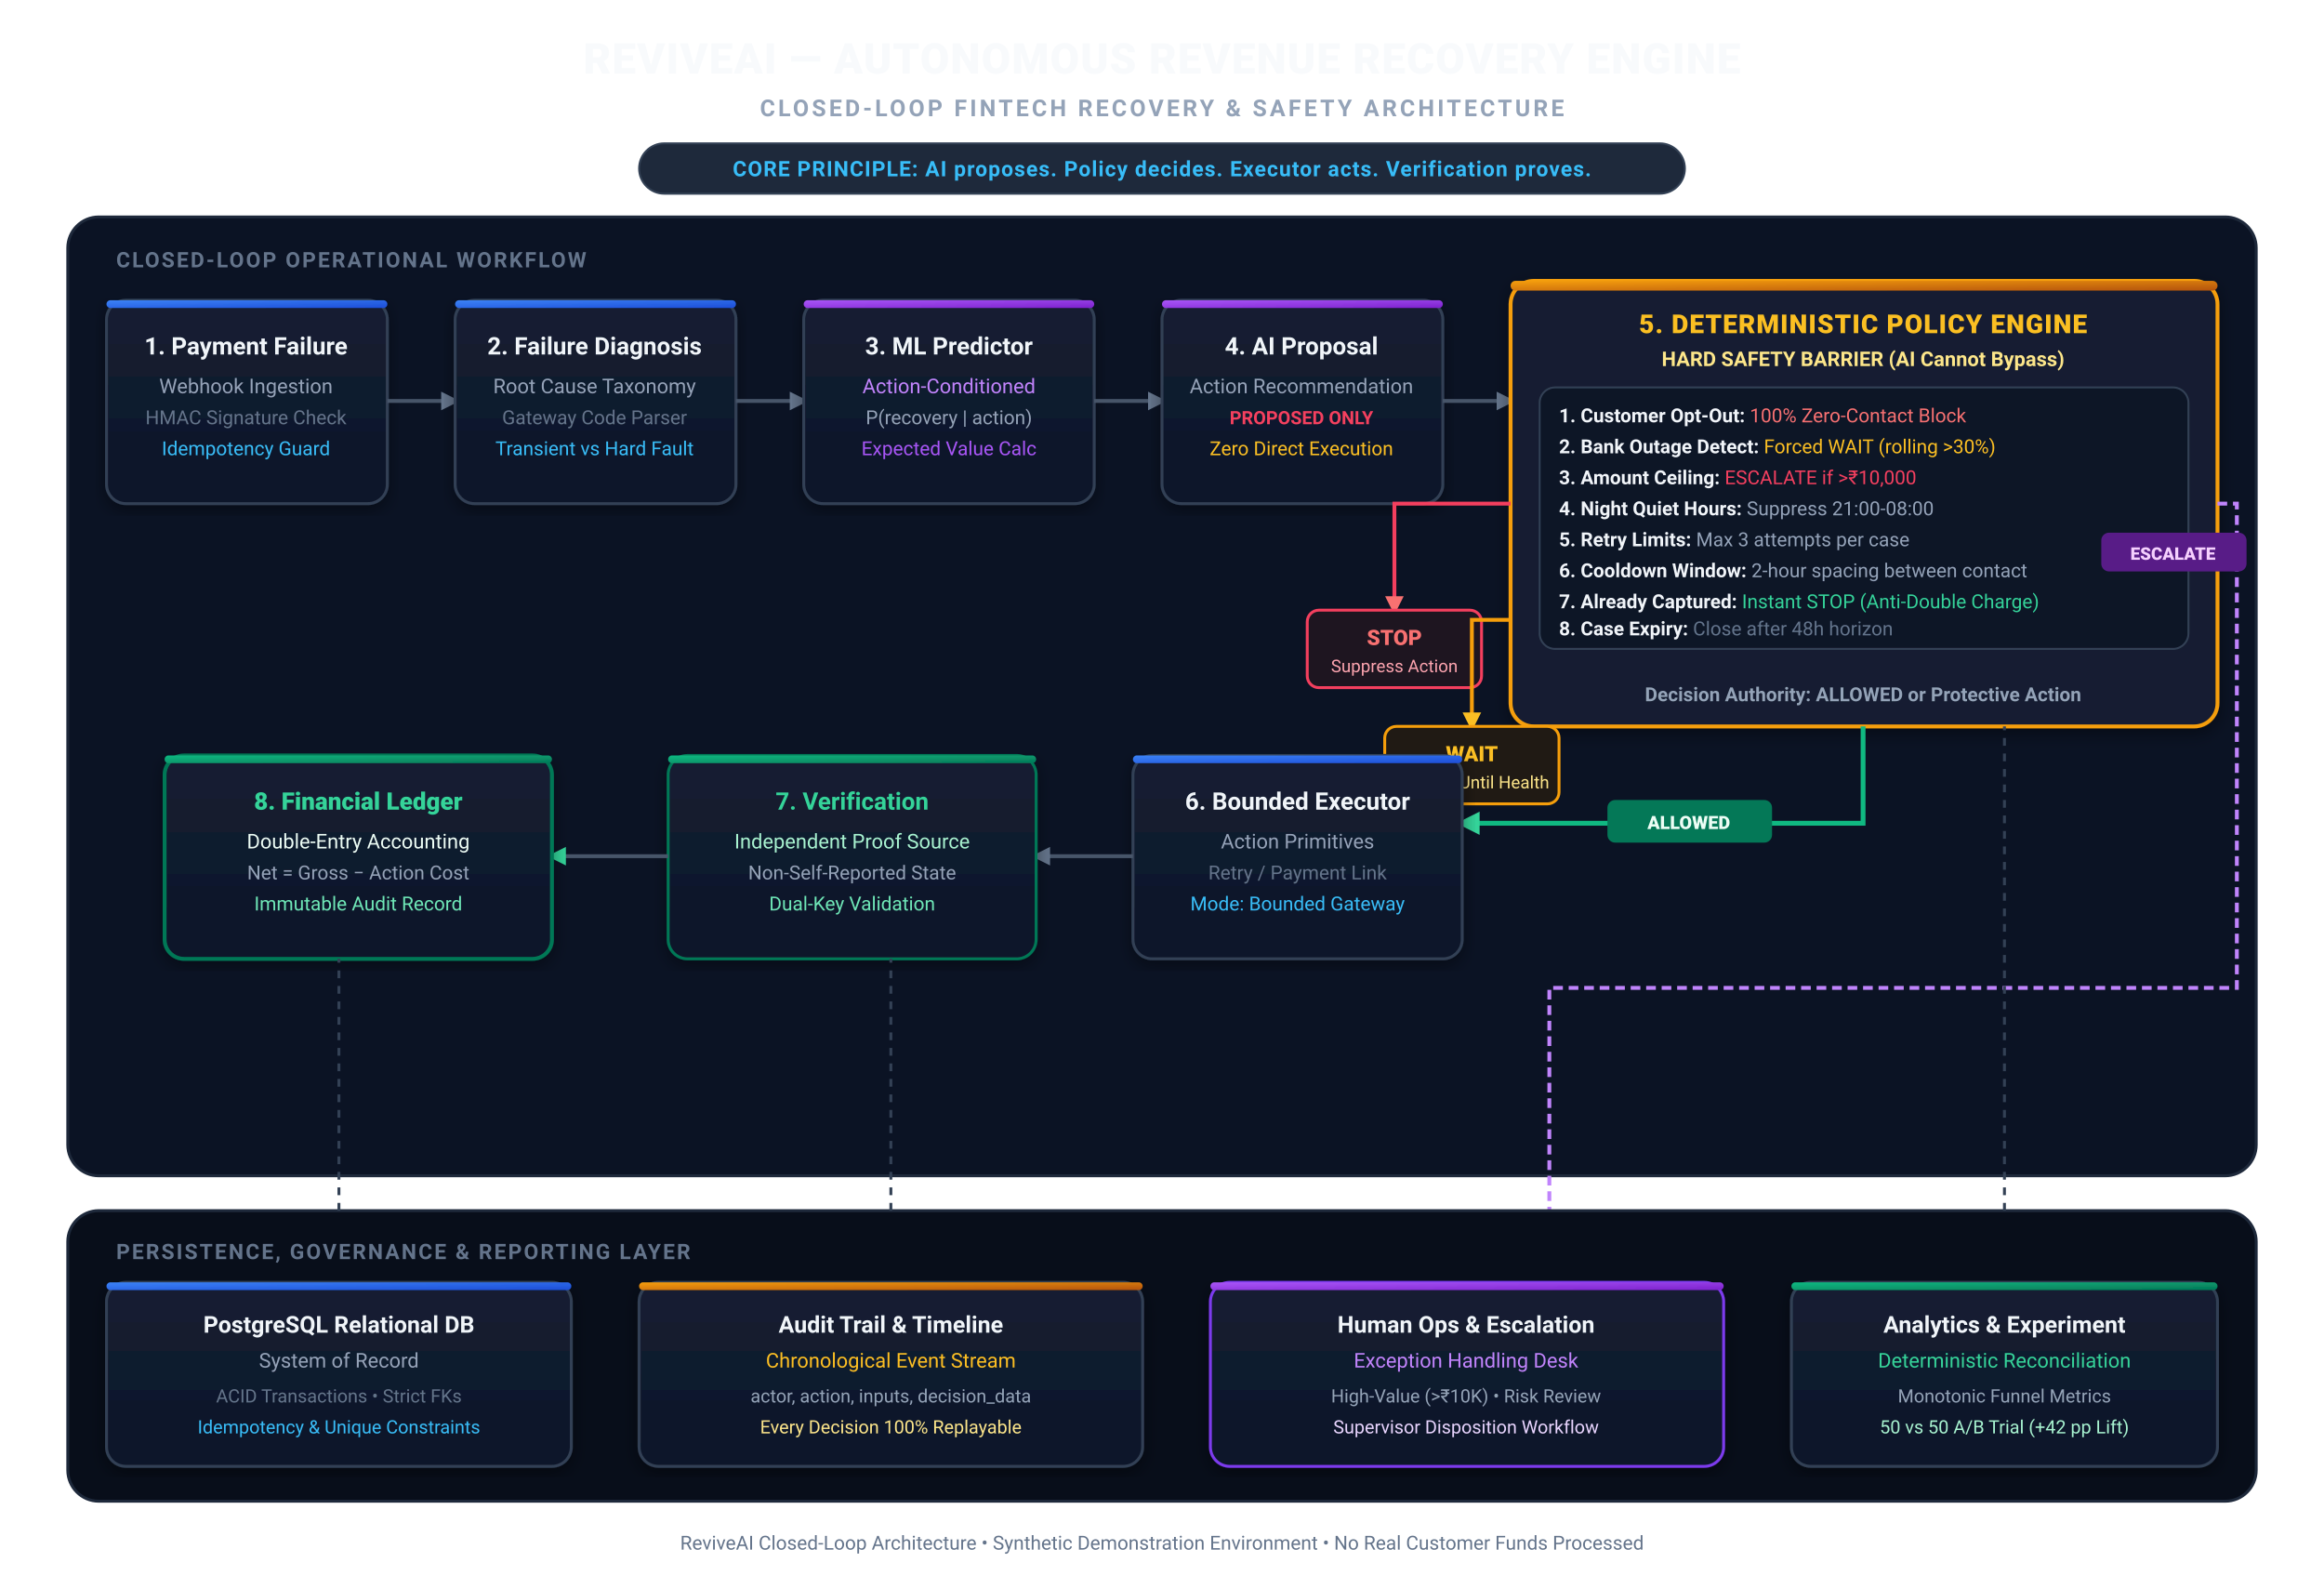
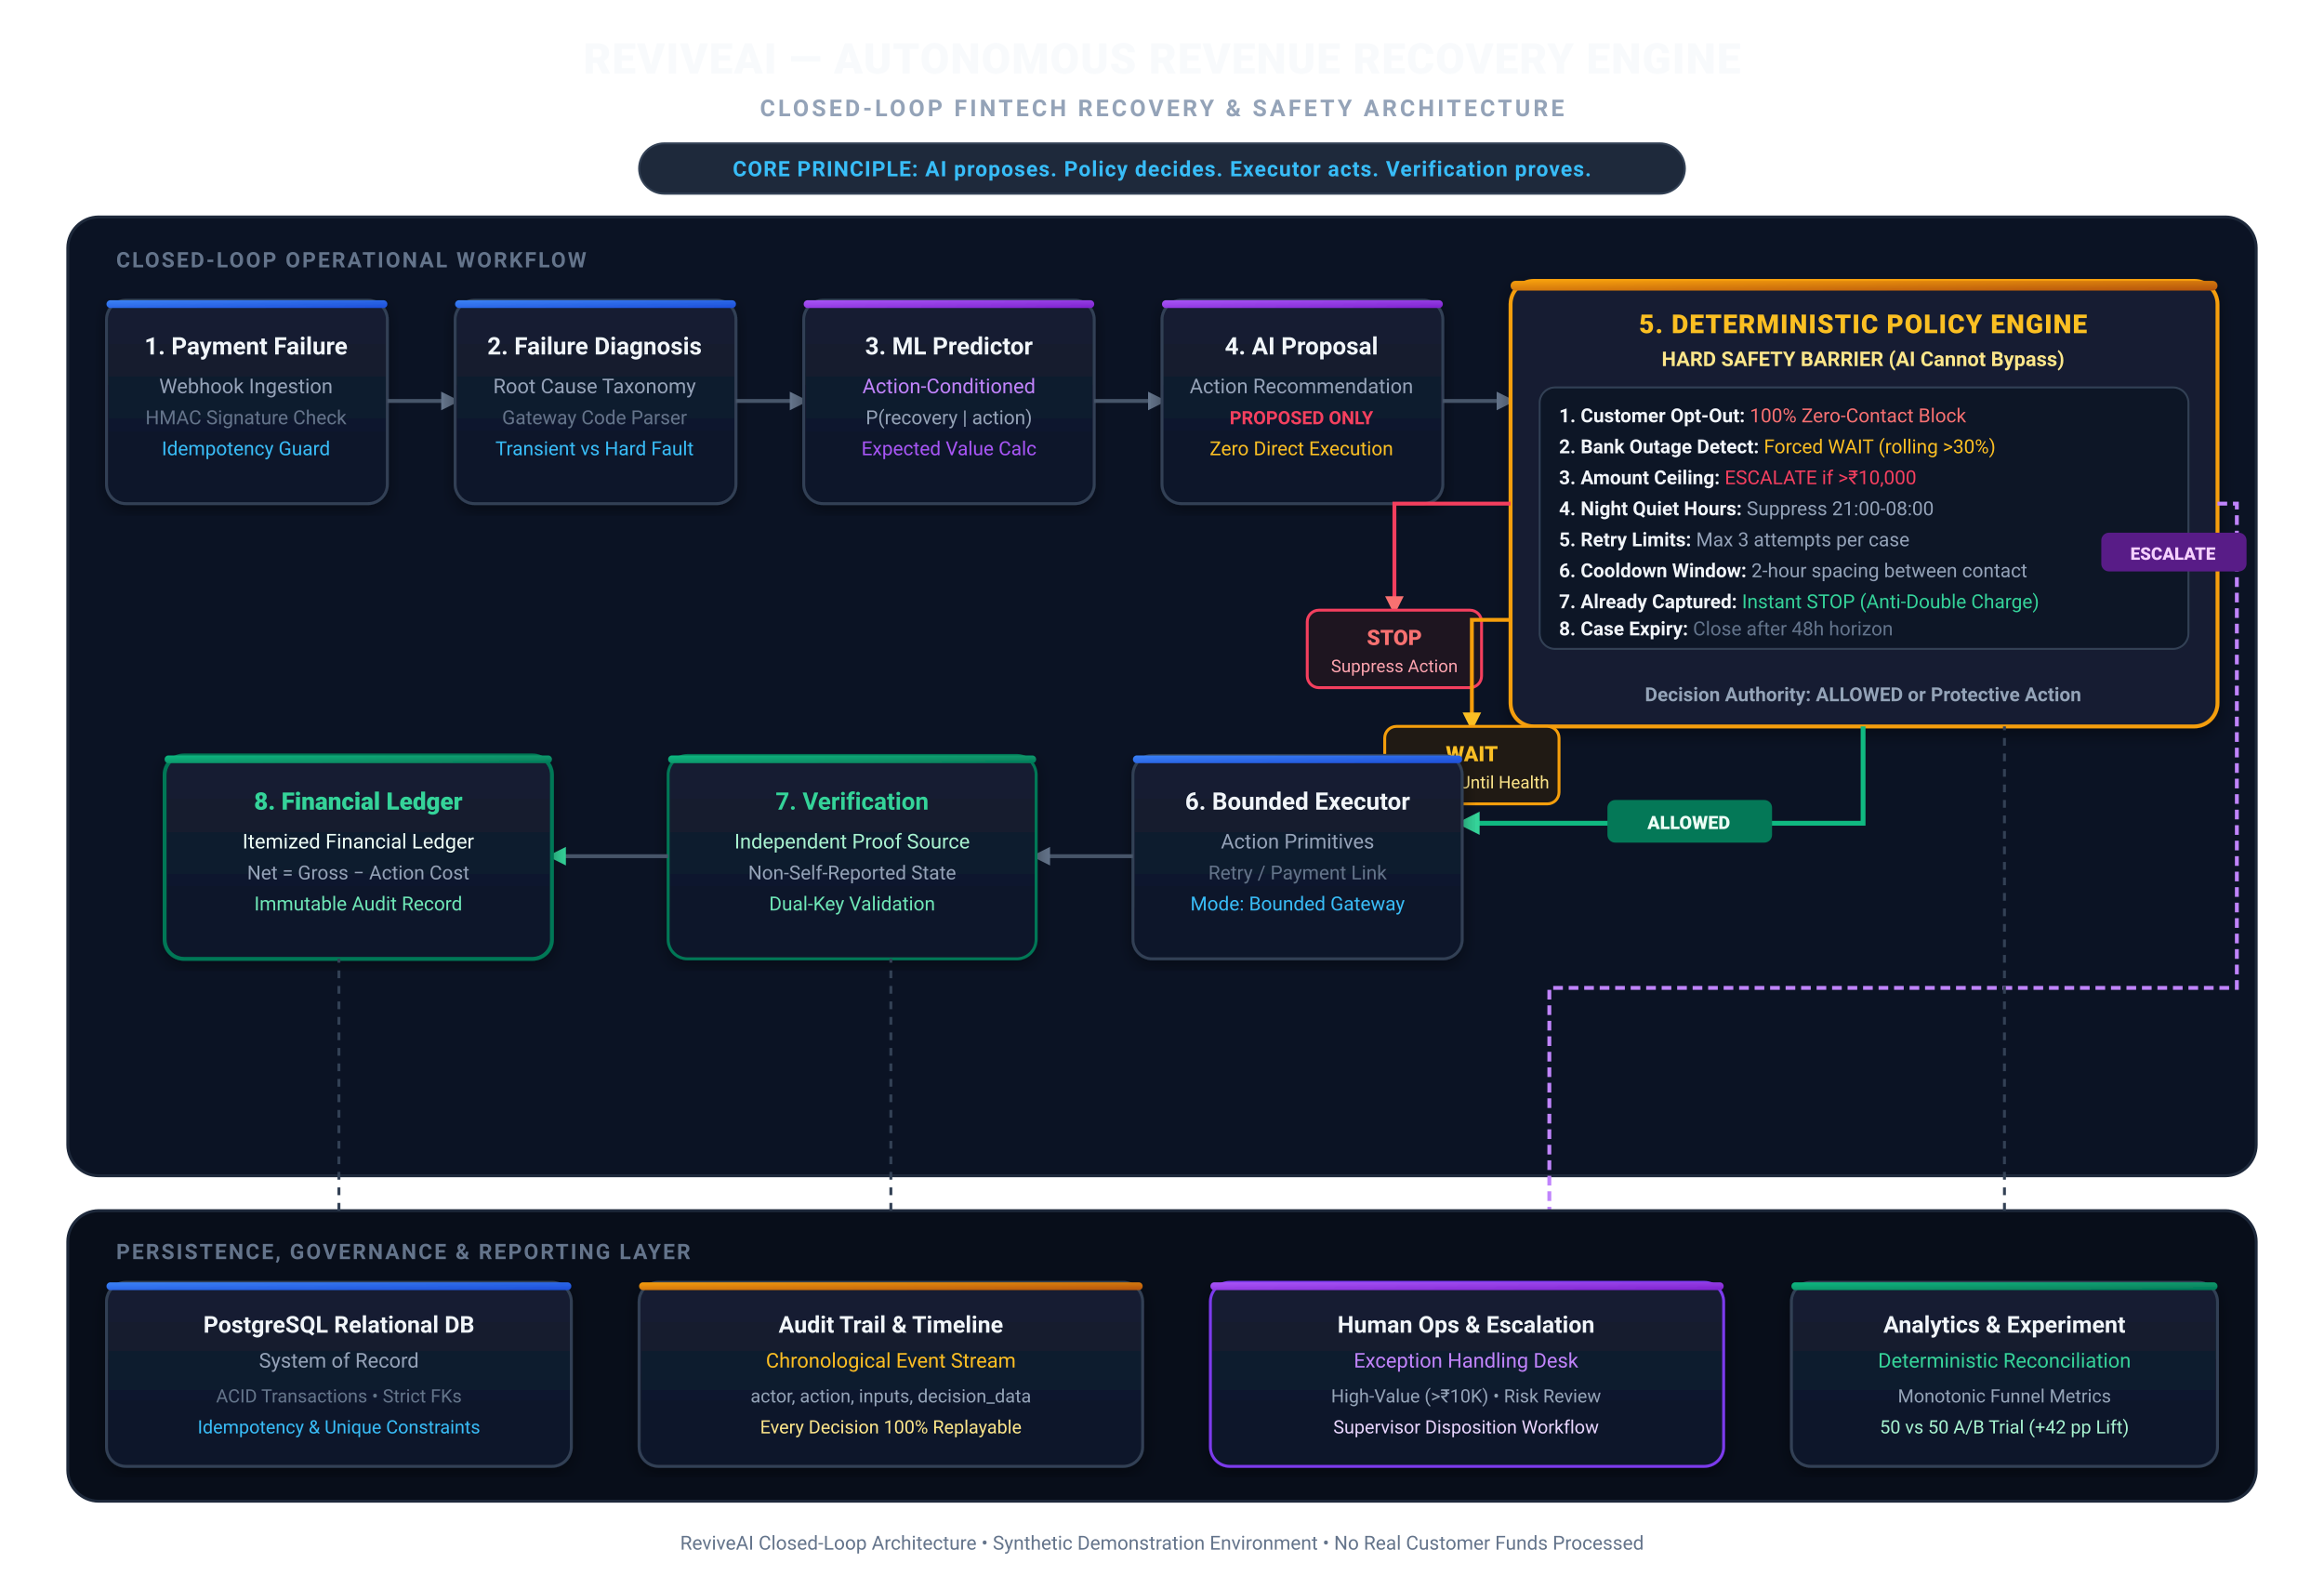
<svg xmlns="http://www.w3.org/2000/svg" viewBox="0 0 1200 820" width="100%" height="100%" style="background:#090d16; font-family:-apple-system, BlinkMacSystemFont, 'Segoe UI', Roboto, Helvetica, Arial, sans-serif;">
  <defs>
    <linearGradient id="blueGrad" x1="0%" y1="0%" x2="100%" y2="100%">
      <stop offset="0%" stop-color="#3b82f6" />
      <stop offset="100%" stop-color="#1d4ed8" />
    </linearGradient>
    <linearGradient id="purpleGrad" x1="0%" y1="0%" x2="100%" y2="100%">
      <stop offset="0%" stop-color="#a855f7" />
      <stop offset="100%" stop-color="#7e22ce" />
    </linearGradient>
    <linearGradient id="amberGrad" x1="0%" y1="0%" x2="100%" y2="100%">
      <stop offset="0%" stop-color="#f59e0b" />
      <stop offset="100%" stop-color="#b45309" />
    </linearGradient>
    <linearGradient id="emeraldGrad" x1="0%" y1="0%" x2="100%" y2="100%">
      <stop offset="0%" stop-color="#10b981" />
      <stop offset="100%" stop-color="#047857" />
    </linearGradient>
    <linearGradient id="roseGrad" x1="0%" y1="0%" x2="100%" y2="100%">
      <stop offset="0%" stop-color="#f43f5e" />
      <stop offset="100%" stop-color="#be123c" />
    </linearGradient>
    <linearGradient id="cardGrad" x1="0%" y1="0%" x2="0%" y2="100%">
      <stop offset="0%" stop-color="#131d31" />
      <stop offset="100%" stop-color="#0f172a" />
    </linearGradient>
    <marker id="arrow" viewBox="0 0 10 10" refX="6" refY="5" markerWidth="6" markerHeight="6" orient="auto-start-reverse">
      <path d="M 0 1 L 8 5 L 0 9 z" fill="#64748b" />
    </marker>
    <marker id="arrowBlue" viewBox="0 0 10 10" refX="6" refY="5" markerWidth="6" markerHeight="6" orient="auto-start-reverse">
      <path d="M 0 1 L 8 5 L 0 9 z" fill="#38bdf8" />
    </marker>
    <marker id="arrowEmerald" viewBox="0 0 10 10" refX="6" refY="5" markerWidth="6" markerHeight="6" orient="auto-start-reverse">
      <path d="M 0 1 L 8 5 L 0 9 z" fill="#34d399" />
    </marker>
    <marker id="arrowRose" viewBox="0 0 10 10" refX="6" refY="5" markerWidth="6" markerHeight="6" orient="auto-start-reverse">
      <path d="M 0 1 L 8 5 L 0 9 z" fill="#f87171" />
    </marker>
    <marker id="arrowAmber" viewBox="0 0 10 10" refX="6" refY="5" markerWidth="6" markerHeight="6" orient="auto-start-reverse">
      <path d="M 0 1 L 8 5 L 0 9 z" fill="#fbbf24" />
    </marker>
    <marker id="arrowPurple" viewBox="0 0 10 10" refX="6" refY="5" markerWidth="6" markerHeight="6" orient="auto-start-reverse">
      <path d="M 0 1 L 8 5 L 0 9 z" fill="#c084fc" />
    </marker>
    <filter id="shadow" x="-4%" y="-4%" width="108%" height="110%">
      <feDropShadow dx="0" dy="3" stdDeviation="4" flood-color="#000000" flood-opacity="0.4" />
    </filter>
  </defs>
  <text x="600" y="38" text-anchor="middle" font-size="22" font-weight="800" fill="#f8fafc" letter-spacing="0.5">REVIVEAI — AUTONOMOUS REVENUE RECOVERY ENGINE</text>
  <text x="600" y="60" text-anchor="middle" font-size="12" font-weight="600" fill="#94a3b8" letter-spacing="1.5">CLOSED-LOOP FINTECH RECOVERY &amp; SAFETY ARCHITECTURE</text>
  <rect x="330" y="74" width="540" height="26" rx="13" fill="#1e293b" stroke="#334155" stroke-width="1" />
  <text x="600" y="91" text-anchor="middle" font-size="11" font-weight="700" fill="#38bdf8" letter-spacing="0.5">
    CORE PRINCIPLE: AI proposes. Policy decides. Executor acts. Verification proves.
  </text>
  <rect x="35" y="112" width="1130" height="495" rx="16" fill="#0b1324" stroke="#1e293b" stroke-width="1.5" />
  <text x="60" y="138" font-size="11" font-weight="700" fill="#64748b" letter-spacing="1">CLOSED-LOOP OPERATIONAL WORKFLOW</text>
  <g filter="url(#shadow)">
    <rect x="55" y="155" width="145" height="105" rx="10" fill="url(#cardGrad)" stroke="#334155" stroke-width="1.5" />
    <rect x="55" y="155" width="145" height="4" rx="2" fill="url(#blueGrad)" />
    <text x="127" y="183" text-anchor="middle" font-size="12.5" font-weight="700" fill="#f1f5f9">1. Payment Failure</text>
    <text x="127" y="203" text-anchor="middle" font-size="10.5" fill="#94a3b8">Webhook Ingestion</text>
    <text x="127" y="219" text-anchor="middle" font-size="10" fill="#64748b">HMAC Signature Check</text>
    <text x="127" y="235" text-anchor="middle" font-size="10" fill="#38bdf8">Idempotency Guard</text>
  </g>
  <path d="M 200 207 L 235 207" fill="none" stroke="#475569" stroke-width="2" marker-end="url(#arrow)" />
  <g filter="url(#shadow)">
    <rect x="235" y="155" width="145" height="105" rx="10" fill="url(#cardGrad)" stroke="#334155" stroke-width="1.5" />
    <rect x="235" y="155" width="145" height="4" rx="2" fill="url(#blueGrad)" />
    <text x="307" y="183" text-anchor="middle" font-size="12.5" font-weight="700" fill="#f1f5f9">2. Failure Diagnosis</text>
    <text x="307" y="203" text-anchor="middle" font-size="10.5" fill="#94a3b8">Root Cause Taxonomy</text>
    <text x="307" y="219" text-anchor="middle" font-size="10" fill="#64748b">Gateway Code Parser</text>
    <text x="307" y="235" text-anchor="middle" font-size="10" fill="#38bdf8">Transient vs Hard Fault</text>
  </g>
  <path d="M 380 207 L 415 207" fill="none" stroke="#475569" stroke-width="2" marker-end="url(#arrow)" />
  <g filter="url(#shadow)">
    <rect x="415" y="155" width="150" height="105" rx="10" fill="url(#cardGrad)" stroke="#334155" stroke-width="1.5" />
    <rect x="415" y="155" width="150" height="4" rx="2" fill="url(#purpleGrad)" />
    <text x="490" y="183" text-anchor="middle" font-size="12.5" font-weight="700" fill="#f1f5f9">3. ML Predictor</text>
    <text x="490" y="203" text-anchor="middle" font-size="10.5" fill="#c084fc">Action-Conditioned</text>
    <text x="490" y="219" text-anchor="middle" font-size="10" fill="#94a3b8">P(recovery | action)</text>
    <text x="490" y="235" text-anchor="middle" font-size="10" fill="#a855f7">Expected Value Calc</text>
  </g>
  <path d="M 565 207 L 600 207" fill="none" stroke="#475569" stroke-width="2" marker-end="url(#arrow)" />
  <g filter="url(#shadow)">
    <rect x="600" y="155" width="145" height="105" rx="10" fill="url(#cardGrad)" stroke="#334155" stroke-width="1.5" />
    <rect x="600" y="155" width="145" height="4" rx="2" fill="url(#purpleGrad)" />
    <text x="672" y="183" text-anchor="middle" font-size="12.5" font-weight="700" fill="#f1f5f9">4. AI Proposal</text>
    <text x="672" y="203" text-anchor="middle" font-size="10.5" fill="#94a3b8">Action Recommendation</text>
    <text x="672" y="219" text-anchor="middle" font-size="9.5" font-weight="700" fill="#f43f5e">PROPOSED ONLY</text>
    <text x="672" y="235" text-anchor="middle" font-size="10" fill="#fbbf24">Zero Direct Execution</text>
  </g>
  <path d="M 745 207 L 780 207" fill="none" stroke="#475569" stroke-width="2" marker-end="url(#arrow)" />
  <g filter="url(#shadow)">
    <rect x="780" y="145" width="365" height="230" rx="12" fill="#151d30" stroke="#f59e0b" stroke-width="2" />
    <rect x="780" y="145" width="365" height="5" rx="2.5" fill="url(#amberGrad)" />
    <text x="962" y="172" text-anchor="middle" font-size="13.5" font-weight="800" fill="#fbbf24" letter-spacing="0.5">5. DETERMINISTIC POLICY ENGINE</text>
    <text x="962" y="189" text-anchor="middle" font-size="10.5" font-weight="600" fill="#fde68a">HARD SAFETY BARRIER (AI Cannot Bypass)</text>
    <rect x="795" y="200" width="335" height="135" rx="8" fill="#0d1527" stroke="#334155" stroke-width="1" />
    <text x="805" y="218" font-size="10" font-weight="700" fill="#f1f5f9">1. Customer Opt-Out: <tspan font-weight="400" fill="#f87171">100% Zero-Contact Block</tspan>
    </text>
    <text x="805" y="234" font-size="10" font-weight="700" fill="#f1f5f9">2. Bank Outage Detect: <tspan font-weight="400" fill="#fbbf24">Forced WAIT (rolling &gt;30%)</tspan>
    </text>
    <text x="805" y="250" font-size="10" font-weight="700" fill="#f1f5f9">3. Amount Ceiling: <tspan font-weight="400" fill="#f43f5e">ESCALATE if &gt;₹10,000</tspan>
    </text>
    <text x="805" y="266" font-size="10" font-weight="700" fill="#f1f5f9">4. Night Quiet Hours: <tspan font-weight="400" fill="#94a3b8">Suppress 21:00-08:00</tspan>
    </text>
    <text x="805" y="282" font-size="10" font-weight="700" fill="#f1f5f9">5. Retry Limits: <tspan font-weight="400" fill="#94a3b8">Max 3 attempts per case</tspan>
    </text>
    <text x="805" y="298" font-size="10" font-weight="700" fill="#f1f5f9">6. Cooldown Window: <tspan font-weight="400" fill="#94a3b8">2-hour spacing between contact</tspan>
    </text>
    <text x="805" y="314" font-size="10" font-weight="700" fill="#f1f5f9">7. Already Captured: <tspan font-weight="400" fill="#34d399">Instant STOP (Anti-Double Charge)</tspan>
    </text>
    <text x="805" y="328" font-size="10" font-weight="700" fill="#f1f5f9">8. Case Expiry: <tspan font-weight="400" fill="#64748b">Close after 48h horizon</tspan>
    </text>
    <text x="962" y="362" text-anchor="middle" font-size="10" font-weight="700" fill="#94a3b8">Decision Authority: ALLOWED or Protective Action</text>
  </g>
  <path d="M 962 375 L 962 425 L 755 425" fill="none" stroke="#10b981" stroke-width="2.5" marker-end="url(#arrowEmerald)" />
  <rect x="830" y="413" width="85" height="22" rx="4" fill="#047857" />
  <text x="872" y="428" text-anchor="middle" font-size="9.5" font-weight="800" fill="#ecfdf5">ALLOWED</text>
  <path d="M 780 260 L 720 260 L 720 315" fill="none" stroke="#f43f5e" stroke-width="2" marker-end="url(#arrowRose)" />
  <rect x="675" y="315" width="90" height="40" rx="6" fill="#1e1520" stroke="#f43f5e" stroke-width="1.5" />
  <text x="720" y="333" text-anchor="middle" font-size="11" font-weight="800" fill="#f87171">STOP</text>
  <text x="720" y="347" text-anchor="middle" font-size="9" fill="#fda4af">Suppress Action</text>
  <path d="M 780 320 L 760 320 L 760 375" fill="none" stroke="#f59e0b" stroke-width="2" marker-end="url(#arrowAmber)" />
  <rect x="715" y="375" width="90" height="40" rx="6" fill="#201a14" stroke="#f59e0b" stroke-width="1.5" />
  <text x="760" y="393" text-anchor="middle" font-size="11" font-weight="800" fill="#fbbf24">WAIT</text>
  <text x="760" y="407" text-anchor="middle" font-size="9" fill="#fde68a">Backoff Until Health</text>
  <path d="M 1145 260 L 1155 260 L 1155 510 L 800 510 L 800 645" fill="none" stroke="#c084fc" stroke-width="2" stroke-dasharray="5 3" marker-end="url(#arrowPurple)" />
  <rect x="1085" y="275" width="75" height="20" rx="4" fill="#581c87" />
  <text x="1122" y="289" text-anchor="middle" font-size="9" font-weight="800" fill="#f5d0fe">ESCALATE</text>
  <g filter="url(#shadow)">
    <rect x="585" y="390" width="170" height="105" rx="10" fill="url(#cardGrad)" stroke="#334155" stroke-width="1.5" />
    <rect x="585" y="390" width="170" height="4" rx="2" fill="url(#blueGrad)" />
    <text x="670" y="418" text-anchor="middle" font-size="12.5" font-weight="700" fill="#f1f5f9">6. Bounded Executor</text>
    <text x="670" y="438" text-anchor="middle" font-size="10.5" fill="#94a3b8">Action Primitives</text>
    <text x="670" y="454" text-anchor="middle" font-size="10" fill="#64748b">Retry / Payment Link</text>
    <text x="670" y="470" text-anchor="middle" font-size="10" fill="#38bdf8">Mode: Bounded Gateway</text>
  </g>
  <path d="M 585 442 L 535 442" fill="none" stroke="#475569" stroke-width="2" marker-end="url(#arrow)" />
  <g filter="url(#shadow)">
    <rect x="345" y="390" width="190" height="105" rx="10" fill="url(#cardGrad)" stroke="#047857" stroke-width="1.5" />
    <rect x="345" y="390" width="190" height="4" rx="2" fill="url(#emeraldGrad)" />
    <text x="440" y="418" text-anchor="middle" font-size="12.5" font-weight="700" fill="#34d399">7. Verification</text>
    <text x="440" y="438" text-anchor="middle" font-size="10.5" fill="#a7f3d0">Independent Proof Source</text>
    <text x="440" y="454" text-anchor="middle" font-size="10" fill="#94a3b8">Non-Self-Reported State</text>
    <text x="440" y="470" text-anchor="middle" font-size="10" fill="#6ee7b7">Dual-Key Validation</text>
  </g>
  <path d="M 345 442 L 285 442" fill="none" stroke="#475569" stroke-width="2" marker-end="url(#arrowEmerald)" />
  <g filter="url(#shadow)">
    <rect x="85" y="390" width="200" height="105" rx="10" fill="url(#cardGrad)" stroke="#047857" stroke-width="2" />
    <rect x="85" y="390" width="200" height="4" rx="2" fill="url(#emeraldGrad)" />
    <text x="185" y="418" text-anchor="middle" font-size="12.5" font-weight="800" fill="#34d399">8. Financial Ledger</text>
-     <text x="185" y="438" text-anchor="middle" font-size="10.5" fill="#ecfdf5">Double-Entry Accounting</text>
+     <text x="185" y="438" text-anchor="middle" font-size="10.5" fill="#ecfdf5">Itemized Financial Ledger</text>
    <text x="185" y="454" text-anchor="middle" font-size="10" fill="#94a3b8">Net = Gross − Action Cost</text>
    <text x="185" y="470" text-anchor="middle" font-size="10" fill="#6ee7b7">Immutable Audit Record</text>
  </g>
  <rect x="35" y="625" width="1130" height="150" rx="16" fill="#080e1a" stroke="#1e293b" stroke-width="1.5" />
  <text x="60" y="650" font-size="11" font-weight="700" fill="#64748b" letter-spacing="1">PERSISTENCE, GOVERNANCE &amp; REPORTING LAYER</text>
  <g filter="url(#shadow)">
    <rect x="55" y="662" width="240" height="95" rx="10" fill="url(#cardGrad)" stroke="#334155" stroke-width="1.5" />
    <rect x="55" y="662" width="240" height="4" rx="2" fill="url(#blueGrad)" />
    <text x="175" y="688" text-anchor="middle" font-size="12" font-weight="700" fill="#f1f5f9">PostgreSQL Relational DB</text>
    <text x="175" y="706" text-anchor="middle" font-size="10.5" fill="#94a3b8">System of Record</text>
    <text x="175" y="724" text-anchor="middle" font-size="9.5" fill="#64748b">ACID Transactions • Strict FKs</text>
    <text x="175" y="740" text-anchor="middle" font-size="9.5" fill="#38bdf8">Idempotency &amp; Unique Constraints</text>
  </g>
  <g filter="url(#shadow)">
    <rect x="330" y="662" width="260" height="95" rx="10" fill="url(#cardGrad)" stroke="#334155" stroke-width="1.5" />
    <rect x="330" y="662" width="260" height="4" rx="2" fill="url(#amberGrad)" />
    <text x="460" y="688" text-anchor="middle" font-size="12" font-weight="700" fill="#f1f5f9">Audit Trail &amp; Timeline</text>
    <text x="460" y="706" text-anchor="middle" font-size="10.5" fill="#fbbf24">Chronological Event Stream</text>
    <text x="460" y="724" text-anchor="middle" font-size="9.5" fill="#94a3b8">actor, action, inputs, decision_data</text>
    <text x="460" y="740" text-anchor="middle" font-size="9.5" fill="#fde68a">Every Decision 100% Replayable</text>
  </g>
  <g filter="url(#shadow)">
    <rect x="625" y="662" width="265" height="95" rx="10" fill="url(#cardGrad)" stroke="#7c3aed" stroke-width="1.5" />
    <rect x="625" y="662" width="265" height="4" rx="2" fill="url(#purpleGrad)" />
    <text x="757" y="688" text-anchor="middle" font-size="12" font-weight="700" fill="#f1f5f9">Human Ops &amp; Escalation</text>
    <text x="757" y="706" text-anchor="middle" font-size="10.5" fill="#c084fc">Exception Handling Desk</text>
    <text x="757" y="724" text-anchor="middle" font-size="9.5" fill="#94a3b8">High-Value (&gt;₹10K) • Risk Review</text>
    <text x="757" y="740" text-anchor="middle" font-size="9.5" fill="#e9d5ff">Supervisor Disposition Workflow</text>
  </g>
  <g filter="url(#shadow)">
    <rect x="925" y="662" width="220" height="95" rx="10" fill="url(#cardGrad)" stroke="#334155" stroke-width="1.5" />
    <rect x="925" y="662" width="220" height="4" rx="2" fill="url(#emeraldGrad)" />
    <text x="1035" y="688" text-anchor="middle" font-size="12" font-weight="700" fill="#f1f5f9">Analytics &amp; Experiment</text>
    <text x="1035" y="706" text-anchor="middle" font-size="10.5" fill="#34d399">Deterministic Reconciliation</text>
    <text x="1035" y="724" text-anchor="middle" font-size="9.5" fill="#94a3b8">Monotonic Funnel Metrics</text>
    <text x="1035" y="740" text-anchor="middle" font-size="9.5" fill="#a7f3d0">50 vs 50 A/B Trial (+42 pp Lift)</text>
  </g>
  <path d="M 175 625 L 175 495" fill="none" stroke="#334155" stroke-width="1.5" stroke-dasharray="4 4" />
  <path d="M 460 625 L 460 495" fill="none" stroke="#334155" stroke-width="1.5" stroke-dasharray="4 4" />
  <path d="M 1035 625 L 1035 375" fill="none" stroke="#334155" stroke-width="1.5" stroke-dasharray="4 4" />
  <text x="600" y="800" text-anchor="middle" font-size="10" fill="#64748b">
    ReviveAI Closed-Loop Architecture • Synthetic Demonstration Environment • No Real Customer Funds Processed
  </text>
</svg>
